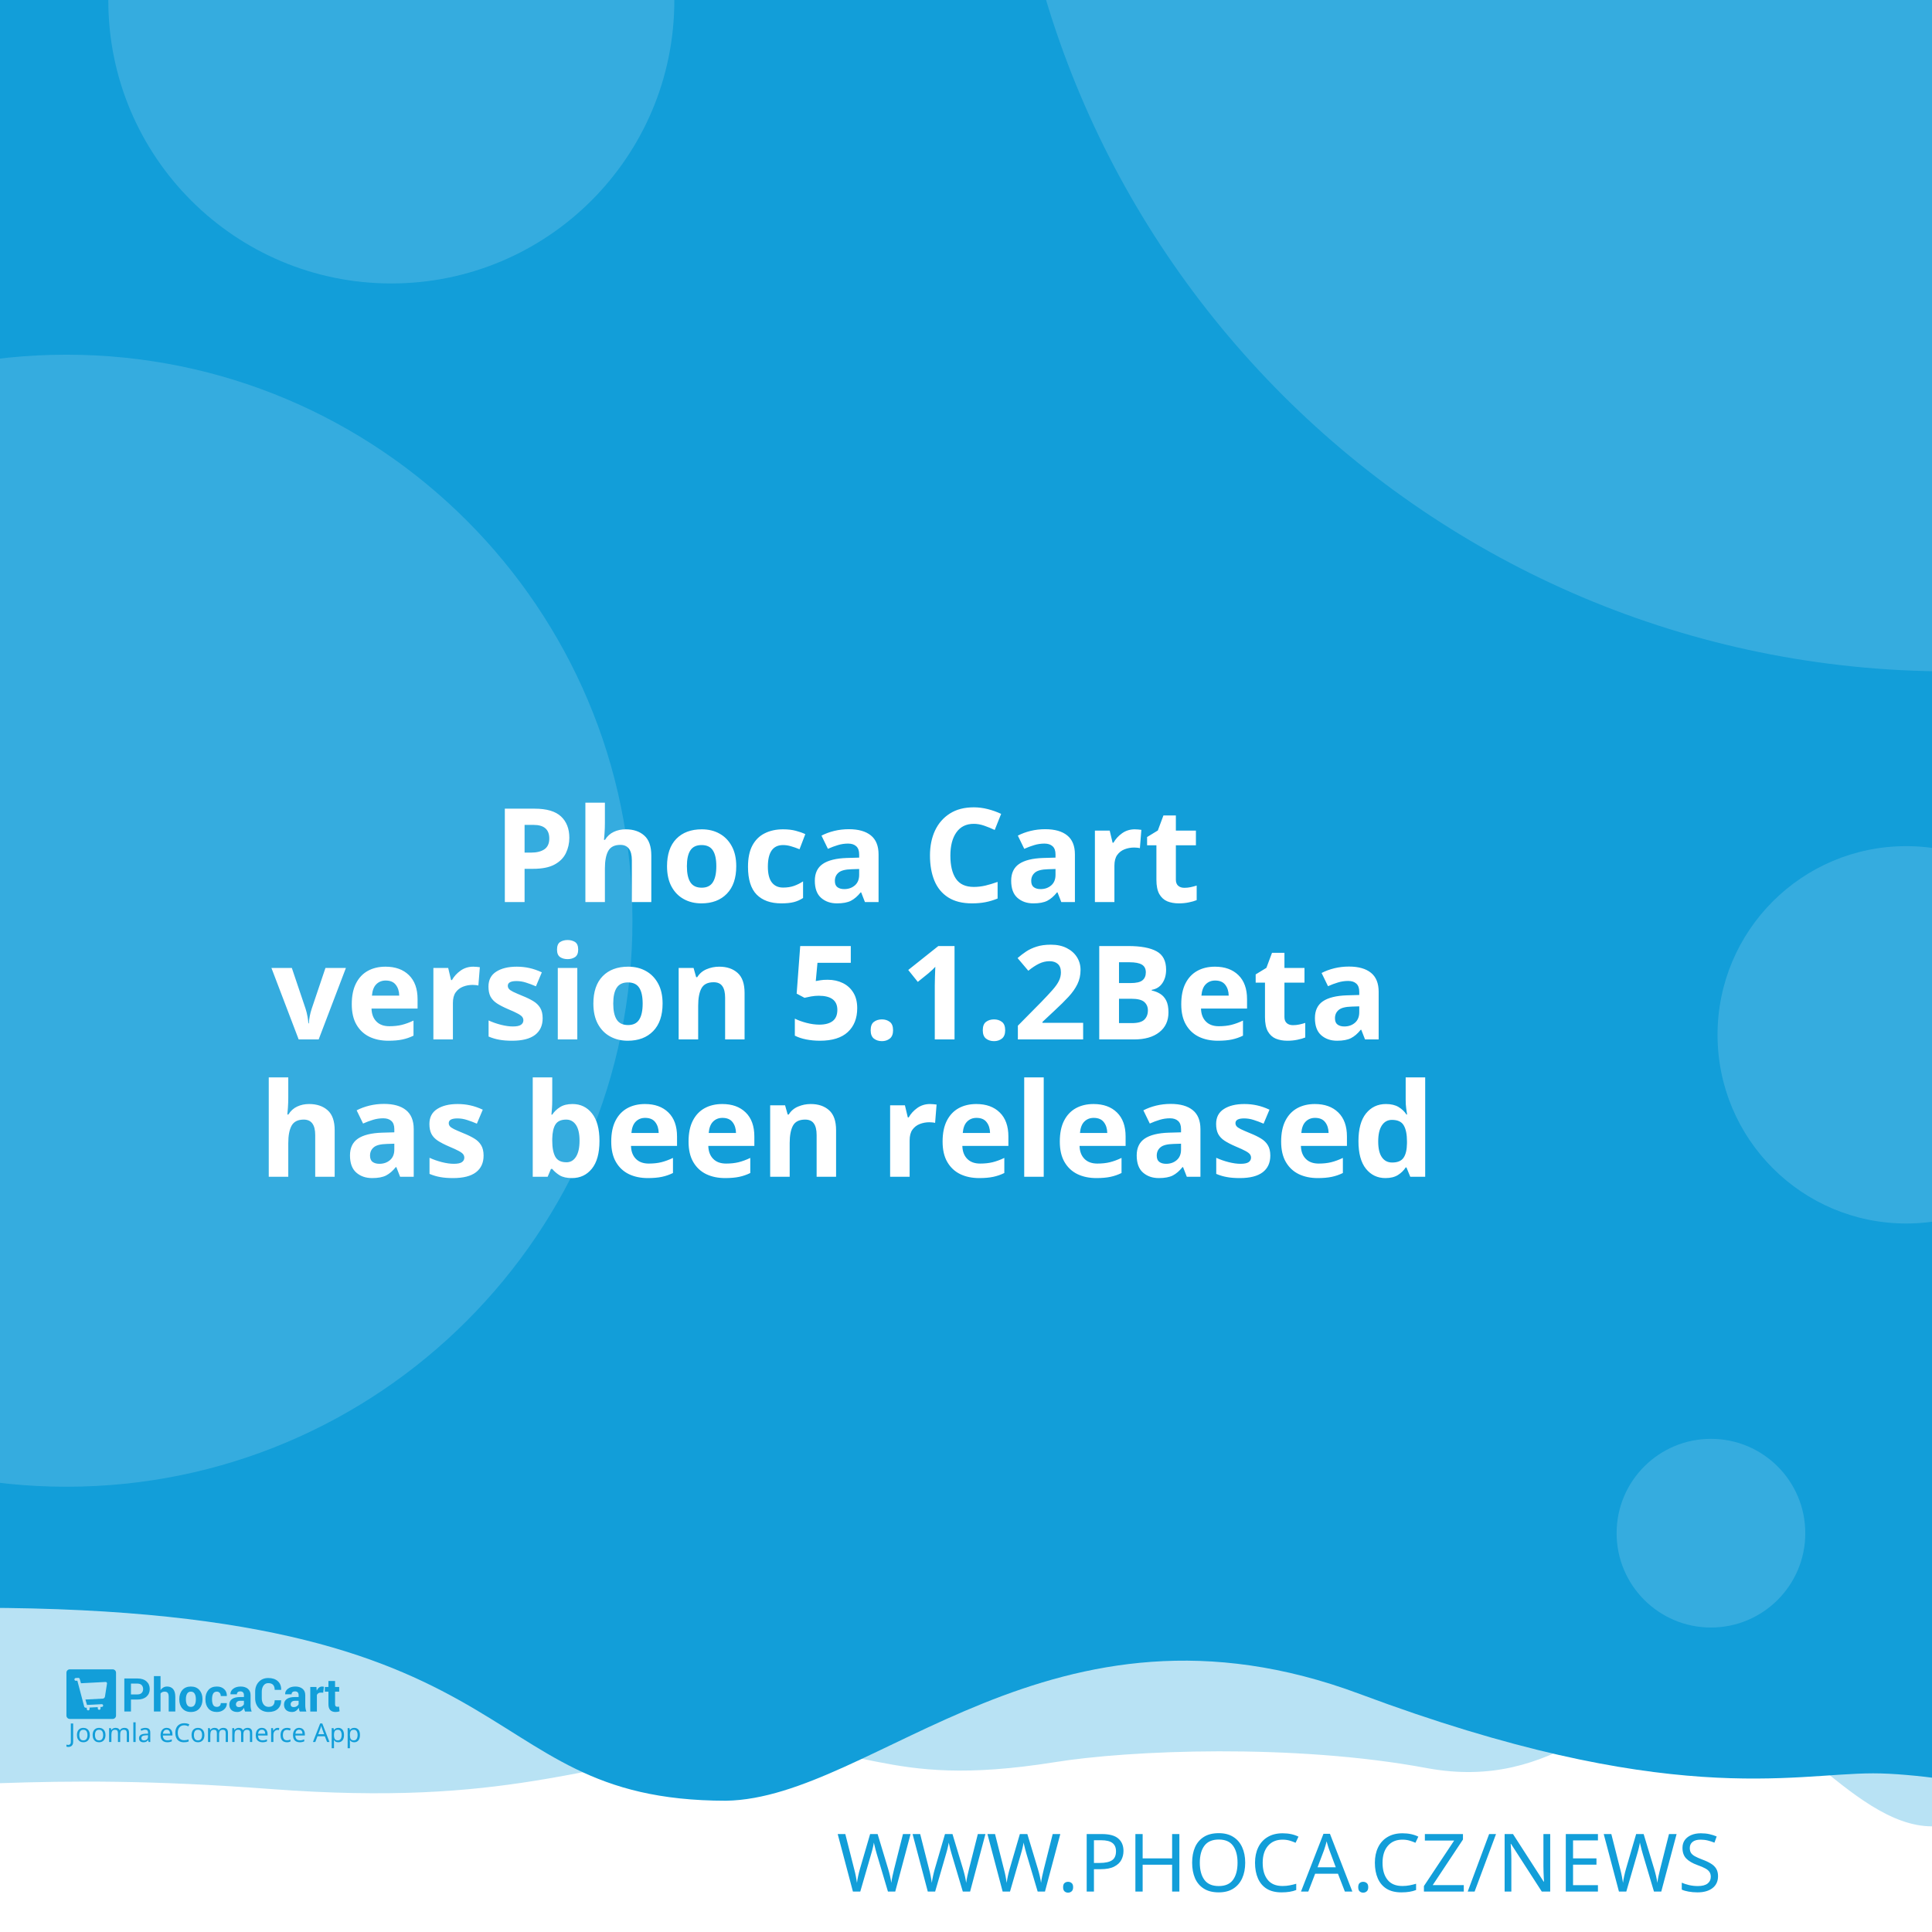
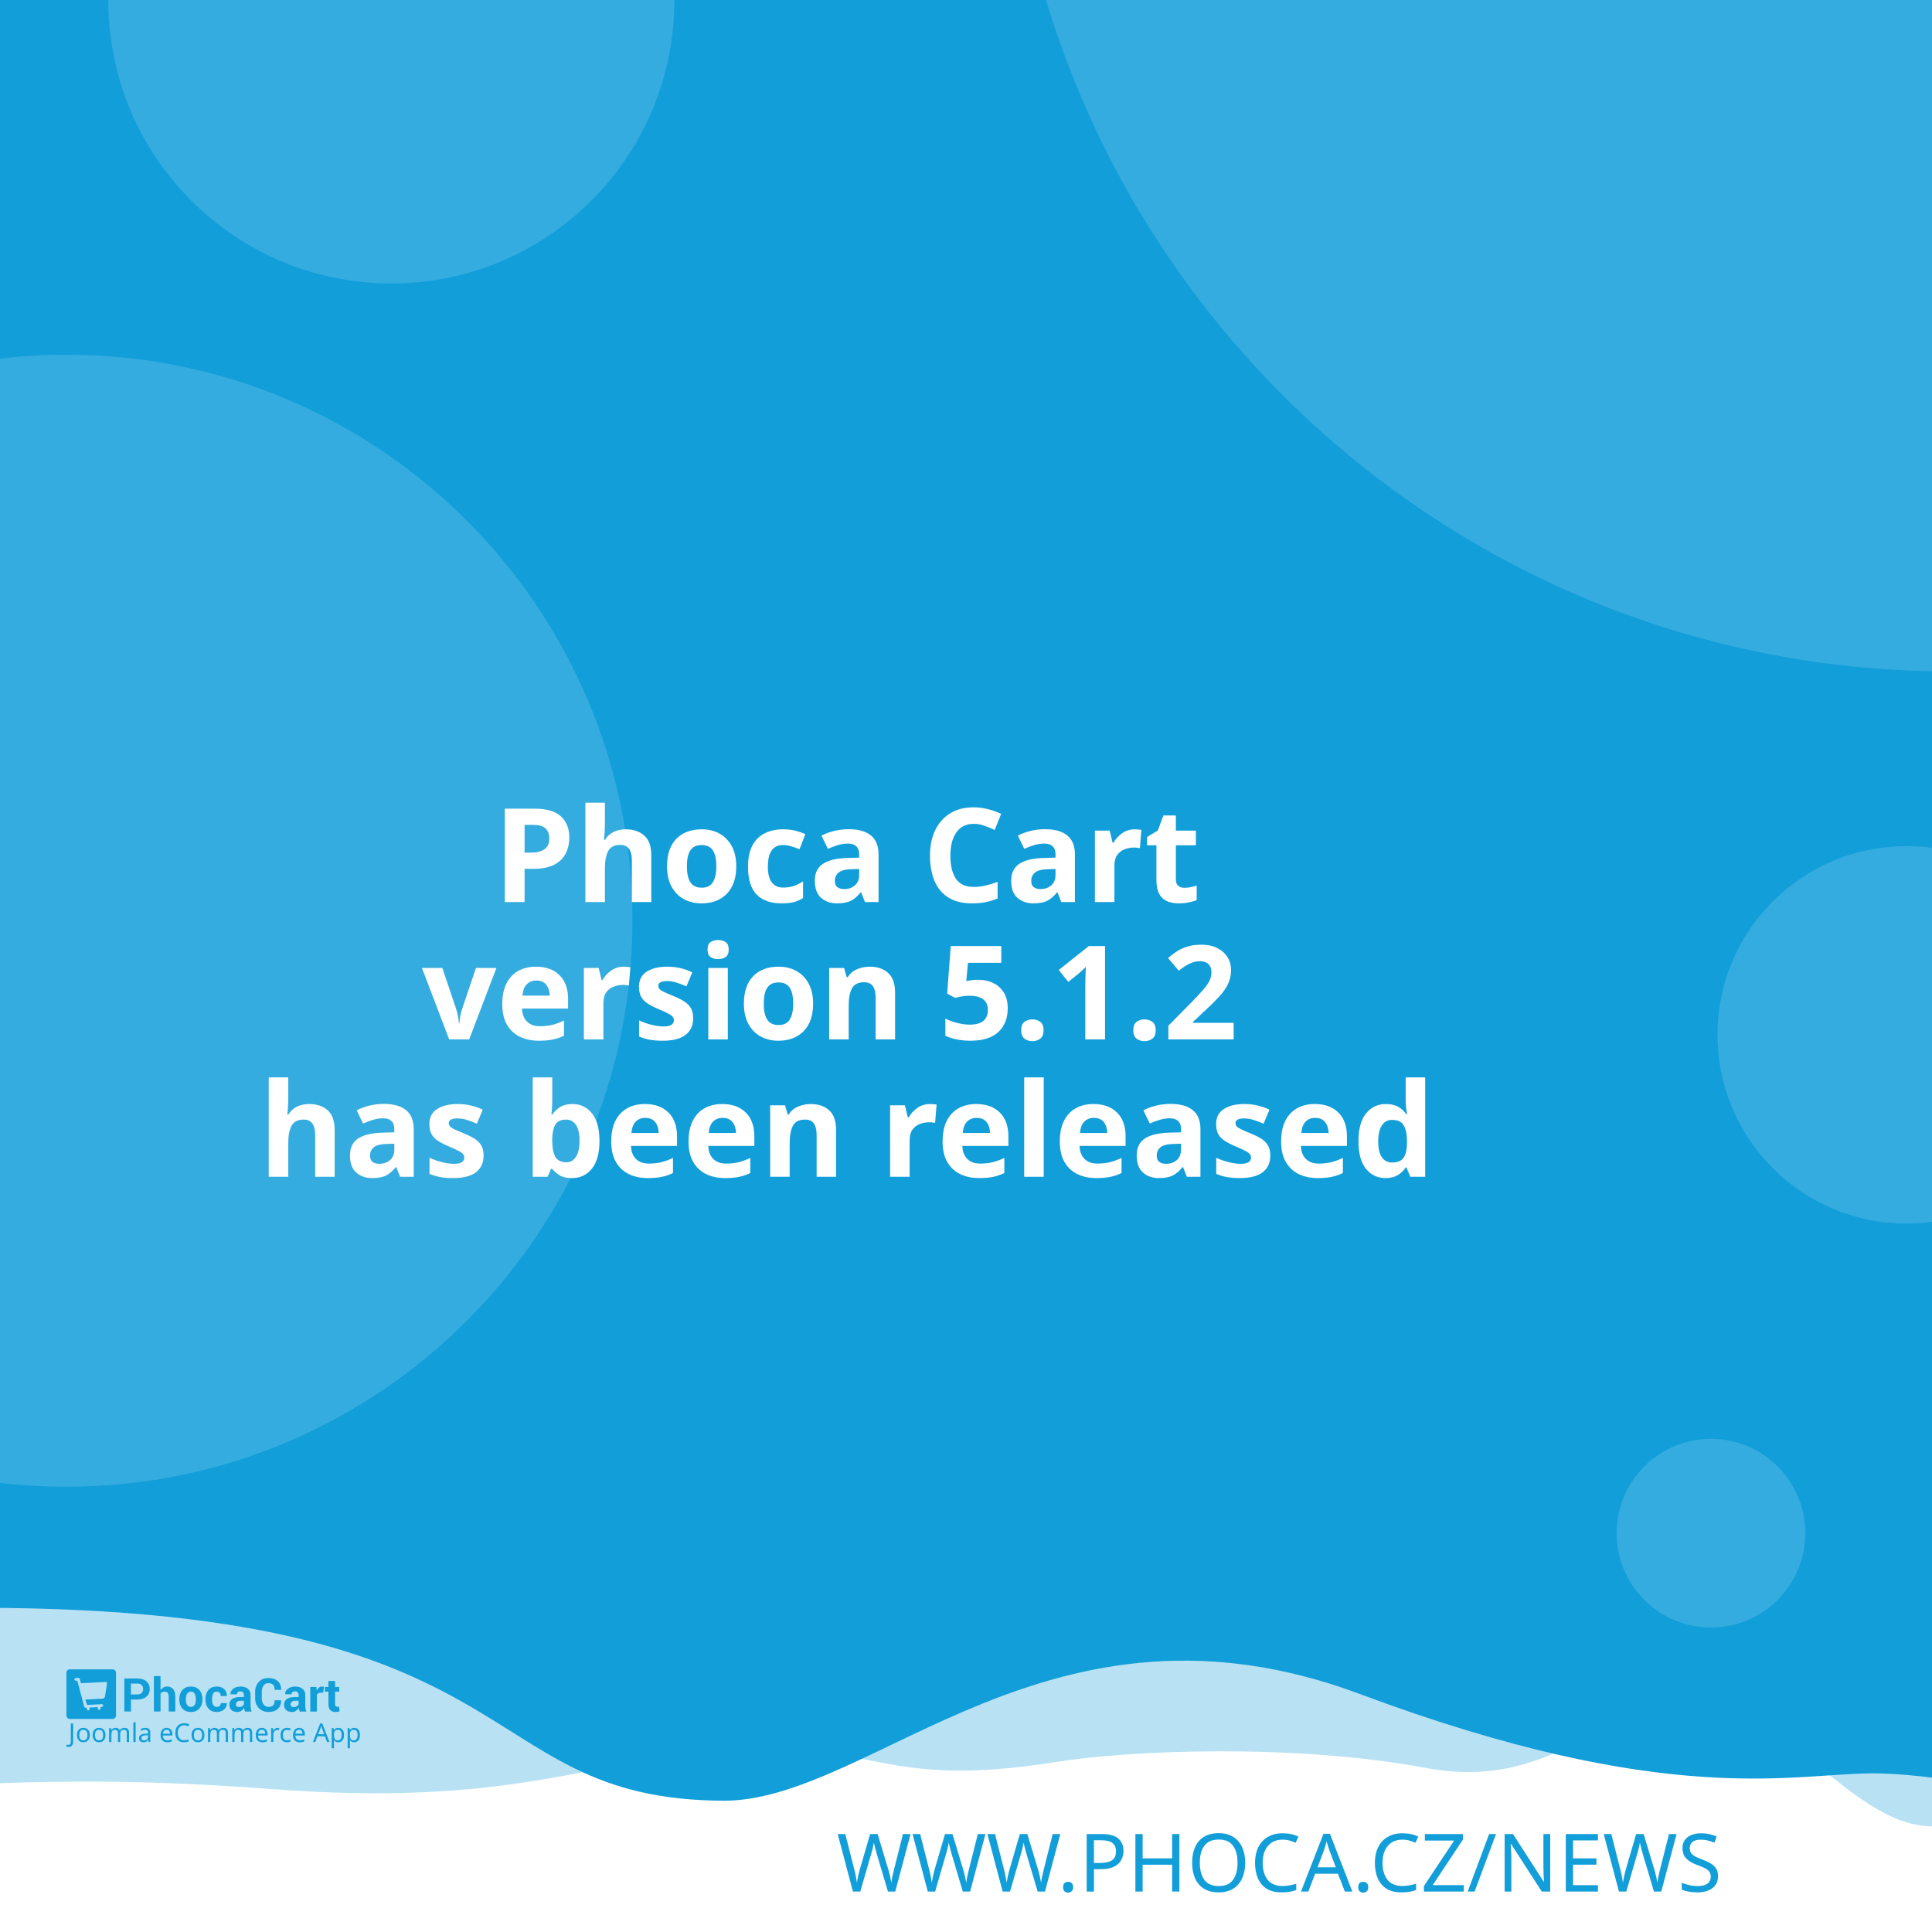
<svg xmlns="http://www.w3.org/2000/svg" width="512" height="512" viewBox="0 0 512 512" version="1.1" id="svg5">
  <defs id="defs2" />
  <g id="layer1">
    <path d="m -288.549,96.962 a 6.384,6.384 0 0 0 -6.384,6.384 v 81.087 a 6.384,6.384 0 0 0 6.384,6.384 h 81.083 a 6.384,6.384 0 0 0 6.384,-6.384 v -81.087 a 6.384,6.384 0 0 0 -6.384,-6.384 z m 16.084,16.188 c 0.591,-0.033 1.134,0.125 1.642,0.482 0.508,0.359 0.842,0.809 1.006,1.355 l 2.415,8.308 46.517,-2.44 c 0.829,-0.043 1.521,0.245 2.074,0.86 0.55,0.606 0.769,1.334 0.636,2.174 l -3.898,24.937 c -0.138,0.736 -0.57,1.497 -1.288,2.273 -0.719,0.787 -1.656,1.211 -2.797,1.272 l -32.861,1.721 3.038,10.253 27.775,-1.455 c 0.726,-0.04 1.351,0.178 1.887,0.648 0.523,0.483 0.803,1.086 0.844,1.812 0.038,0.726 -0.178,1.352 -0.648,1.887 -0.483,0.525 -1.086,0.806 -1.812,0.844 l -2.597,0.137 0.137,2.593 c 0.038,0.729 -0.178,1.356 -0.661,1.879 -0.472,0.535 -1.071,0.819 -1.8,0.856 -0.726,0.038 -1.353,-0.178 -1.879,-0.661 -0.535,-0.472 -0.814,-1.073 -0.852,-1.8 l -0.137,-2.593 -15.573,0.81 0.133,2.597 c 0.038,0.729 -0.176,1.356 -0.648,1.879 -0.483,0.535 -1.086,0.818 -1.812,0.856 -0.726,0.04 -1.352,-0.178 -1.887,-0.661 -0.525,-0.472 -0.806,-1.073 -0.844,-1.8 l -0.137,-2.597 -1.608,0.083 c -0.623,0.033 -1.193,-0.112 -1.721,-0.428 -0.515,-0.317 -0.883,-0.632 -1.11,-0.931 l -0.287,-0.507 -13.05,-49.343 -2.805,0.146 c -0.696,0.038 -1.312,-0.181 -1.858,-0.661 -0.545,-0.472 -0.835,-1.069 -0.873,-1.795 -0.038,-0.729 0.186,-1.353 0.682,-1.879 0.493,-0.535 1.083,-0.818 1.779,-0.856 z" style="fill:#ffffff;stroke-width:1;paint-order:stroke fill markers" id="path400" />
    <rect style="opacity:1;fill:#ffffff;stroke-width:5;stroke-linejoin:round;paint-order:stroke fill markers" id="rect723" width="512" height="512" x="0" y="0" />
    <path id="rect4460" style="opacity:0.3;fill:#129ed9;fill-opacity:1;stroke-width:5;stroke-linejoin:round;paint-order:stroke fill markers" d="M -256,4 H 768 v 480 c 0,0 -42.667,-10 -64,-10 -21.333,0 -42.408,10 -64,10 -21.592,0 -42.667,-10 -64,-10 -21.333,0 -42.408,10 -64,10 -21.592,0 -41.887,-34.701 -63.221,-34.701 -21.333,0 -35.645,25.795 -70.761,19.246 -35.116,-6.549 -78.862,-4.741 -98.515,-1.547 -47.289,7.533 -49.247,-6.724 -87.369,-3.311 -38.122,3.413 -56.921,15.193 -120.307,10.429 -63.387,-4.764 -84.091,0.698 -135.827,-0.116 -21.333,0 -42.408,10 -64,10 -21.592,0 -42.667,-10 -64,-10 -21.333,0 -64,10 -64,10 z" />
    <path id="rect4460-5" style="fill:#129ed9;fill-opacity:1;stroke-width:5;stroke-linejoin:round;paint-order:stroke fill markers" d="M -316,4.9999998e-7 H 708 V 480 c 0,0 -42.667,-10 -64,-10 -21.333,0 -42.408,10 -64,10 -21.592,0 -62.256,-10.048 -83.59,-10.048 -21.333,0 -54.449,9.448 -136.059,-21.03 -81.61,-30.478 -128.583,27.669 -167.971,28.291 -70.795,-0.042 -47.303,-54.288 -212.561,-50.983 C -185.439,429.534 -38.408,480 -60,480 c -21.592,0 -42.667,-10 -64,-10 -21.333,0 -42.408,10 -64,10 -21.592,0 -42.667,-10 -64,-10 -21.333,0 -64,10 -64,10 z" />
    <text xml:space="preserve" style="font-style:normal;font-weight:normal;font-size:21.333px;line-height:1.25;font-family:sans-serif;fill:#129ed9;fill-opacity:1;stroke:none" x="484.042" y="501.277" id="text2910-3-7">
      <tspan id="tspan2908-6-5" x="484.042" y="501.277" style="font-style:normal;font-variant:normal;font-weight:300;font-stretch:normal;font-size:21.333px;font-family:Montserrat;-inkscape-font-specification:'Montserrat Light';text-align:end;text-anchor:end;fill:#129ed9;fill-opacity:1">WWW.PHOCA.CZ/NEWS</tspan>
    </text>
    <text xml:space="preserve" style="font-style:normal;font-variant:normal;font-weight:600;font-stretch:normal;font-size:34.667px;line-height:1.05;font-family:Rubik;-inkscape-font-specification:'Rubik Semi-Bold';fill:#ffffff;fill-opacity:1;stroke:none" x="256" y="165" id="text11252">
      <tspan x="256" y="165" id="tspan403" style="text-align:center;text-anchor:middle" />
      <tspan x="256" y="202.659" style="font-size:34.667px;text-align:center;text-anchor:middle" id="tspan442" />
      <tspan x="256" y="239.059" style="font-size:34.667px;text-align:center;text-anchor:middle" id="tspan444">Phoca Cart</tspan>
-       <tspan x="256" y="275.459" id="tspan1992" style="font-size:34.667px;text-align:center;text-anchor:middle">version 5.1.2Beta
+       <tspan x="256" y="275.459" id="tspan1992" style="font-size:34.667px;text-align:center;text-anchor:middle">version 5.1.2
</tspan>
      <tspan x="256" y="311.859" id="tspan2906" style="font-size:34.667px;text-align:center;text-anchor:middle">has been released</tspan>
      <tspan x="256" y="348.259" id="tspan1994" style="font-size:34.667px" />
    </text>
    <circle style="opacity:0.15;fill:#ffffff;fill-opacity:1;stroke-width:5;stroke-linejoin:round;paint-order:stroke fill markers" id="path8376" cx="516.67" cy="-72.081" r="250" />
    <circle style="opacity:0.15;fill:#ffffff;fill-opacity:1;stroke-width:5;stroke-linejoin:round;paint-order:stroke fill markers" id="path8376-9" cx="17.604" cy="244" r="150" />
    <circle style="opacity:0.15;fill:#ffffff;fill-opacity:1;stroke-width:5;stroke-linejoin:round;paint-order:stroke fill markers" id="path8376-6" cx="103.704" cy="0.117" r="75" />
    <circle style="opacity:0.15;fill:#ffffff;fill-opacity:1;stroke-width:5;stroke-linejoin:round;paint-order:stroke fill markers" id="path8376-6-2" cx="505.168" cy="274.238" r="50" />
    <g id="g8950" transform="matrix(0.298069,0,0,0.298069,107.3348,335.2596)" style="fill:#129ed9;fill-opacity:1;stroke-width:3.355">
      <g id="g895" transform="translate(-301.0409,359.4151)" style="fill:#129ed9;fill-opacity:1;stroke-width:3.355">
        <g transform="matrix(1.3333,0,0,-1.3333,-75.59,850.15)" fill="#ffffff" image-rendering="optimizeQuality" id="g280" style="clip-rule:evenodd;fill:#129ed9;fill-opacity:1;stroke-width:8.934;shape-rendering:geometricPrecision">
          <path d="m 99.728,617.49 v -7.994 h -4.423 v 22.031 h 8.784 c 2.532,0 4.527,-0.646 5.979,-1.937 1.452,-1.291 2.181,-2.99 2.181,-5.097 0,-2.107 -0.729,-3.801 -2.181,-5.082 -1.452,-1.281 -3.446,-1.921 -5.979,-1.921 z m 0,3.408 h 4.361 c 1.23,0 2.165,0.336 2.801,1.002 0.635,0.671 0.951,1.523 0.951,2.561 0,1.059 -0.315,1.932 -0.946,2.623 -0.63,0.687 -1.566,1.033 -2.806,1.033 H 99.728 Z" id="path262" style="fill:#129ed9;fill-opacity:1;stroke-width:3.355" />
          <path d="m 119.45,623.79 c 0.517,0.749 1.147,1.327 1.891,1.746 0.749,0.418 1.576,0.63 2.485,0.63 1.705,0 3.043,-0.568 4.02,-1.704 0.971,-1.131 1.457,-2.887 1.457,-5.252 v -9.714 h -4.418 v 9.76 c 0,1.276 -0.227,2.174 -0.677,2.706 -0.445,0.532 -1.116,0.795 -2.005,0.795 -0.605,0 -1.137,-0.108 -1.602,-0.325 -0.465,-0.217 -0.847,-0.522 -1.152,-0.919 v -12.017 h -4.418 v 23.611 h 4.418 z" id="path264" style="fill:#129ed9;fill-opacity:1;stroke-width:3.355" />
          <path d="m 131.96,617.83 c 0,2.438 0.682,4.436 2.046,5.996 1.359,1.554 3.25,2.334 5.663,2.334 2.418,0 4.315,-0.774 5.689,-2.329 1.375,-1.549 2.062,-3.553 2.062,-6.001 v -0.32 c 0,-2.458 -0.687,-4.462 -2.051,-6.011 -1.369,-1.544 -3.261,-2.319 -5.674,-2.319 -2.418,0 -4.315,0.775 -5.684,2.319 -1.364,1.549 -2.051,3.553 -2.051,6.011 z m 4.408,-0.31 c 0,-1.487 0.264,-2.68 0.785,-3.584 0.527,-0.899 1.375,-1.348 2.542,-1.348 1.142,0 1.979,0.454 2.506,1.358 0.532,0.904 0.796,2.097 0.796,3.574 v 0.315 c 0,1.446 -0.269,2.629 -0.801,3.542 -0.537,0.914 -1.38,1.374 -2.527,1.374 -1.142,0 -1.979,-0.46 -2.506,-1.379 -0.532,-0.919 -0.796,-2.102 -0.796,-3.537 z" id="path266" style="fill:#129ed9;fill-opacity:1;stroke-width:3.355" />
          <path d="m 157.01,612.59 c 0.79,0 1.421,0.227 1.891,0.682 0.475,0.454 0.713,1.064 0.713,1.828 h 4.015 l 0.041,-0.093 c 0.041,-1.653 -0.579,-3.037 -1.871,-4.152 -1.287,-1.116 -2.883,-1.673 -4.79,-1.673 -2.439,0 -4.325,0.769 -5.648,2.314 -1.318,1.544 -1.979,3.522 -1.979,5.944 v 0.449 c 0,2.412 0.656,4.395 1.974,5.944 1.317,1.554 3.198,2.329 5.638,2.329 2.02,0 3.648,-0.573 4.883,-1.725 1.235,-1.151 1.835,-2.664 1.793,-4.539 l -0.031,-0.088 h -4.026 c 0,0.842 -0.233,1.544 -0.698,2.107 -0.46,0.558 -1.101,0.837 -1.922,0.837 -1.168,0 -1.995,-0.454 -2.475,-1.358 -0.476,-0.904 -0.718,-2.071 -0.718,-3.496 v -0.454 c 0,-1.456 0.243,-2.628 0.718,-3.522 0.48,-0.888 1.312,-1.332 2.491,-1.332" id="path268" style="fill:#129ed9;fill-opacity:1;stroke-width:3.355" />
          <path d="m 175.8,609.49 c -0.165,0.372 -0.305,0.764 -0.419,1.183 -0.119,0.413 -0.202,0.837 -0.248,1.27 -0.455,-0.8 -1.054,-1.456 -1.798,-1.978 -0.739,-0.521 -1.628,-0.785 -2.656,-0.785 -1.715,0 -3.038,0.439 -3.963,1.322 -0.93,0.883 -1.395,2.086 -1.395,3.604 0,1.606 0.62,2.845 1.855,3.729 1.235,0.883 3.038,1.322 5.41,1.322 h 2.47 v 1.301 c 0,0.785 -0.207,1.394 -0.62,1.828 -0.413,0.434 -1.023,0.651 -1.834,0.651 -0.713,0 -1.266,-0.175 -1.653,-0.522 -0.393,-0.346 -0.584,-0.826 -0.584,-1.446 l -4.268,0.016 -0.016,0.093 c -0.072,1.379 0.527,2.572 1.798,3.579 1.271,1.002 2.946,1.503 5.013,1.503 1.958,0 3.545,-0.496 4.769,-1.492 1.22,-0.992 1.829,-2.406 1.829,-4.24 v -6.76 c 0,-0.769 0.062,-1.492 0.176,-2.164 0.119,-0.676 0.299,-1.348 0.553,-2.014 z m -4.046,2.943 c 0.78,0 1.468,0.191 2.077,0.574 0.605,0.382 1.013,0.826 1.225,1.332 v 2.308 h -2.47 c -0.935,0 -1.648,-0.232 -2.134,-0.702 -0.481,-0.47 -0.724,-1.033 -0.724,-1.699 0,-0.542 0.181,-0.981 0.542,-1.312 0.367,-0.336 0.858,-0.501 1.483,-0.501" id="path270" style="fill:#129ed9;fill-opacity:1;stroke-width:3.355" />
          <path d="m 199.84,617.01 0.031,-0.088 c 0.041,-2.37 -0.682,-4.25 -2.17,-5.645 -1.488,-1.394 -3.555,-2.091 -6.201,-2.091 -2.656,0 -4.811,0.852 -6.464,2.556 -1.653,1.704 -2.486,3.894 -2.486,6.579 v 4.369 c 0,2.67 0.812,4.86 2.424,6.574 1.617,1.715 3.715,2.572 6.299,2.572 2.723,0 4.852,-0.697 6.386,-2.097 1.535,-1.399 2.284,-3.305 2.243,-5.717 l -0.031,-0.088 h -4.299 c 0,1.451 -0.346,2.561 -1.044,3.336 -0.698,0.769 -1.783,1.157 -3.255,1.157 -1.323,0 -2.372,-0.537 -3.147,-1.606 -0.78,-1.074 -1.168,-2.438 -1.168,-4.1 v -4.39 c 0,-1.683 0.408,-3.057 1.225,-4.131 0.822,-1.069 1.922,-1.606 3.317,-1.606 1.38,0 2.403,0.372 3.064,1.11 0.661,0.744 0.992,1.844 0.992,3.305 z" id="path272" style="fill:#129ed9;fill-opacity:1;stroke-width:3.355" />
          <path d="m 212.27,609.49 c -0.165,0.372 -0.305,0.764 -0.419,1.183 -0.119,0.413 -0.202,0.837 -0.248,1.27 -0.455,-0.8 -1.054,-1.456 -1.798,-1.978 -0.739,-0.521 -1.628,-0.785 -2.656,-0.785 -1.716,0 -3.038,0.439 -3.963,1.322 -0.93,0.883 -1.395,2.086 -1.395,3.604 0,1.606 0.62,2.845 1.855,3.729 1.235,0.883 3.039,1.322 5.41,1.322 h 2.47 v 1.301 c 0,0.785 -0.207,1.394 -0.62,1.828 -0.413,0.434 -1.023,0.651 -1.834,0.651 -0.713,0 -1.266,-0.175 -1.654,-0.522 -0.393,-0.346 -0.584,-0.826 -0.584,-1.446 l -4.268,0.016 -0.016,0.093 c -0.072,1.379 0.527,2.572 1.798,3.579 1.271,1.002 2.945,1.503 5.013,1.503 1.958,0 3.545,-0.496 4.769,-1.492 1.22,-0.992 1.829,-2.406 1.829,-4.24 v -6.76 c 0,-0.769 0.062,-1.492 0.176,-2.164 0.119,-0.676 0.3,-1.348 0.553,-2.014 z m -4.046,2.943 c 0.78,0 1.468,0.191 2.077,0.574 0.605,0.382 1.013,0.826 1.224,1.332 v 2.308 h -2.47 c -0.935,0 -1.649,-0.232 -2.134,-0.702 -0.481,-0.47 -0.723,-1.033 -0.723,-1.699 0,-0.542 0.181,-0.981 0.542,-1.312 0.367,-0.336 0.858,-0.501 1.483,-0.501" id="path274" style="fill:#129ed9;fill-opacity:1;stroke-width:3.355" />
          <path d="m 227.92,622.06 -1.617,0.046 c -0.656,0 -1.199,-0.134 -1.623,-0.408 -0.423,-0.274 -0.744,-0.656 -0.966,-1.152 v -11.052 h -4.408 v 16.36 h 4.103 l 0.196,-2.422 c 0.382,0.857 0.883,1.528 1.494,2.009 0.61,0.48 1.312,0.723 2.108,0.723 0.223,0 0.429,-0.015 0.615,-0.052 0.186,-0.036 0.377,-0.077 0.568,-0.129 z" id="path276" style="fill:#129ed9;fill-opacity:1;stroke-width:3.355" />
          <path d="m 235.83,629.86 v -4.007 h 2.754 v -3.099 H 235.83 v -8.33 c 0,-0.635 0.129,-1.09 0.393,-1.363 0.263,-0.274 0.615,-0.408 1.059,-0.408 0.232,0 0.434,0.01 0.599,0.036 0.166,0.026 0.362,0.072 0.579,0.129 l 0.383,-3.181 c -0.445,-0.155 -0.878,-0.268 -1.302,-0.341 -0.424,-0.078 -0.884,-0.114 -1.38,-0.114 -1.524,0 -2.697,0.418 -3.519,1.255 -0.822,0.837 -1.235,2.159 -1.235,3.977 v 8.34 h -2.392 v 3.099 h 2.392 v 4.007 z" id="path278" style="fill:#129ed9;fill-opacity:1;stroke-width:3.355" />
        </g>
        <g fill="#ffffff" fill-rule="evenodd" image-rendering="optimizeQuality" stroke-width="1.934" aria-label="Joomla eCommerce App" id="g318" style="clip-rule:evenodd;fill:#129ed9;fill-opacity:1;shape-rendering:geometricPrecision">
          <path d="M 1.704,69 Q 1.151,69 0.736,68.908 0.321,68.839 -0.002,68.7 v -1.752 q 0.369,0.092 0.784,0.161 0.415,0.069 0.876,0.069 0.576,0 1.083,-0.231 0.53,-0.231 0.853,-0.807 0.323,-0.576 0.323,-1.614 v -16.368 h 2.075 v 16.206 q 0,2.374 -1.176,3.504 -1.176,1.13 -3.112,1.13 z" id="path282" style="fill:#129ed9;fill-opacity:1;stroke-width:1.934" />
          <path d="m 20.792,58.419 q 0,3.066 -1.568,4.749 -1.545,1.683 -4.196,1.683 -1.637,0 -2.928,-0.738 -1.268,-0.761 -2.006,-2.19 -0.738,-1.452 -0.738,-3.504 0,-3.066 1.545,-4.726 1.545,-1.66 4.196,-1.66 1.683,0 2.951,0.761 1.291,0.738 2.006,2.167 0.738,1.406 0.738,3.458 z m -9.336,0 q 0,2.19 0.853,3.481 0.876,1.268 2.766,1.268 1.867,0 2.743,-1.268 0.876,-1.291 0.876,-3.481 0,-2.19 -0.876,-3.435 -0.876,-1.245 -2.766,-1.245 -1.89,0 -2.743,1.245 -0.853,1.245 -0.853,3.435 z" id="path284" style="fill:#129ed9;fill-opacity:1;stroke-width:1.934" />
          <path d="m 34.739,58.419 q 0,3.066 -1.568,4.749 -1.545,1.683 -4.196,1.683 -1.637,0 -2.928,-0.738 -1.268,-0.761 -2.006,-2.19 -0.738,-1.452 -0.738,-3.504 0,-3.066 1.545,-4.726 1.545,-1.66 4.196,-1.66 1.683,0 2.951,0.761 1.291,0.738 2.006,2.167 0.738,1.406 0.738,3.458 z m -9.336,0 q 0,2.19 0.853,3.481 0.876,1.268 2.766,1.268 1.867,0 2.743,-1.268 0.876,-1.291 0.876,-3.481 0,-2.19 -0.876,-3.435 -0.876,-1.245 -2.766,-1.245 -1.89,0 -2.743,1.245 -0.853,1.245 -0.853,3.435 z" id="path286" style="fill:#129ed9;fill-opacity:1;stroke-width:1.934" />
          <path d="m 51.499,52.033 q 2.098,0 3.135,1.083 1.037,1.06 1.037,3.458 V 64.62 H 53.666 v -7.953 q 0,-2.928 -2.513,-2.928 -1.798,0 -2.582,1.037 -0.761,1.037 -0.761,3.02 V 64.62 h -2.006 v -7.953 q 0,-2.928 -2.536,-2.928 -1.867,0 -2.582,1.153 -0.715,1.153 -0.715,3.32 v 6.409 h -2.029 v -12.356 h 1.637 l 0.3,1.683 h 0.115 q 0.576,-0.968 1.545,-1.429 0.991,-0.484 2.098,-0.484 2.905,0 3.781,2.075 h 0.115 q 0.622,-1.06 1.683,-1.568 1.083,-0.507 2.282,-0.507 z" id="path288" style="fill:#129ed9;fill-opacity:1;stroke-width:1.934" />
          <path d="M 61.527,64.62 H 59.498 V 47.1 h 2.029 z" id="path290" style="fill:#129ed9;fill-opacity:1;stroke-width:1.934" />
          <path d="m 70.126,52.056 q 2.259,0 3.343,0.991 1.083,0.991 1.083,3.158 v 8.414 h -1.475 l -0.392,-1.752 h -0.092 q -0.807,1.014 -1.706,1.498 -0.876,0.484 -2.444,0.484 -1.683,0 -2.789,-0.876 -1.107,-0.899 -1.107,-2.789 0,-1.844 1.452,-2.836 1.452,-1.014 4.472,-1.107 l 2.098,-0.069 v -0.738 q 0,-1.545 -0.669,-2.144 -0.669,-0.599 -1.89,-0.599 -0.968,0 -1.844,0.3 -0.876,0.277 -1.637,0.645 l -0.622,-1.522 q 0.807,-0.438 1.913,-0.738 1.107,-0.323 2.305,-0.323 z m 0.599,6.593 q -2.305,0.092 -3.204,0.738 -0.876,0.645 -0.876,1.821 0,1.037 0.622,1.522 0.645,0.484 1.637,0.484 1.568,0 2.605,-0.853 1.037,-0.876 1.037,-2.674 v -1.107 z" id="path292" style="fill:#129ed9;fill-opacity:1;stroke-width:1.934" />
          <path d="m 89.144,52.033 q 1.591,0 2.72,0.692 1.153,0.692 1.752,1.96 0.622,1.245 0.622,2.928 v 1.222 h -8.46 q 0.046,2.098 1.06,3.204 1.037,1.083 2.882,1.083 1.176,0 2.075,-0.207 0.922,-0.231 1.89,-0.645 v 1.775 q -0.945,0.415 -1.867,0.599 -0.922,0.207 -2.19,0.207 -1.752,0 -3.112,-0.715 -1.337,-0.715 -2.098,-2.121 -0.738,-1.429 -0.738,-3.481 0,-2.029 0.669,-3.481 0.692,-1.452 1.913,-2.236 1.245,-0.784 2.882,-0.784 z m -0.023,1.66 q -1.452,0 -2.305,0.945 -0.83,0.922 -0.991,2.582 h 6.293 q -0.023,-1.568 -0.738,-2.536 -0.715,-0.991 -2.259,-0.991 z" id="path294" style="fill:#129ed9;fill-opacity:1;stroke-width:1.934" />
          <path d="m 104.71,49.751 q -2.651,0 -4.173,1.775 -1.522,1.775 -1.522,4.864 0,3.066 1.406,4.864 1.429,1.775 4.265,1.775 1.083,0 2.052,-0.184 0.968,-0.184 1.89,-0.461 v 1.798 q -0.922,0.346 -1.913,0.507 -0.968,0.161 -2.328,0.161 -2.513,0 -4.196,-1.037 -1.683,-1.037 -2.536,-2.951 -0.83,-1.913 -0.83,-4.495 0,-2.49 0.899,-4.38 0.922,-1.913 2.697,-2.974 1.775,-1.083 4.311,-1.083 2.605,0 4.541,0.968 l -0.83,1.752 q -0.761,-0.346 -1.706,-0.622 -0.922,-0.277 -2.029,-0.277 z" id="path296" style="fill:#129ed9;fill-opacity:1;stroke-width:1.934" />
          <path d="m 122.69,58.419 q 0,3.066 -1.568,4.749 -1.545,1.683 -4.196,1.683 -1.637,0 -2.928,-0.738 -1.268,-0.761 -2.006,-2.19 -0.738,-1.452 -0.738,-3.504 0,-3.066 1.545,-4.726 1.545,-1.66 4.196,-1.66 1.683,0 2.951,0.761 1.291,0.738 2.006,2.167 0.738,1.406 0.738,3.458 z m -9.336,0 q 0,2.19 0.853,3.481 0.876,1.268 2.766,1.268 1.867,0 2.743,-1.268 0.876,-1.291 0.876,-3.481 0,-2.19 -0.876,-3.435 -0.876,-1.245 -2.766,-1.245 -1.89,0 -2.743,1.245 -0.853,1.245 -0.853,3.435 z" id="path298" style="fill:#129ed9;fill-opacity:1;stroke-width:1.934" />
          <path d="m 139.45,52.033 q 2.098,0 3.135,1.083 1.037,1.06 1.037,3.458 V 64.62 h -2.006 v -7.953 q 0,-2.928 -2.513,-2.928 -1.798,0 -2.582,1.037 -0.761,1.037 -0.761,3.02 V 64.62 h -2.006 v -7.953 q 0,-2.928 -2.536,-2.928 -1.867,0 -2.582,1.153 -0.715,1.153 -0.715,3.32 v 6.409 h -2.029 v -12.356 h 1.637 l 0.3,1.683 h 0.115 q 0.576,-0.968 1.545,-1.429 0.991,-0.484 2.098,-0.484 2.905,0 3.781,2.075 h 0.115 q 0.622,-1.06 1.683,-1.568 1.083,-0.507 2.282,-0.507 z" id="path300" style="fill:#129ed9;fill-opacity:1;stroke-width:1.934" />
          <path d="m 161,52.033 q 2.098,0 3.135,1.083 1.037,1.06 1.037,3.458 V 64.62 h -2.006 v -7.953 q 0,-2.928 -2.513,-2.928 -1.798,0 -2.582,1.037 -0.761,1.037 -0.761,3.02 V 64.62 h -2.006 v -7.953 q 0,-2.928 -2.536,-2.928 -1.867,0 -2.582,1.153 -0.715,1.153 -0.715,3.32 v 6.409 h -2.029 v -12.356 h 1.637 l 0.3,1.683 h 0.115 q 0.576,-0.968 1.545,-1.429 0.991,-0.484 2.098,-0.484 2.905,0 3.781,2.075 h 0.115 q 0.622,-1.06 1.683,-1.568 1.083,-0.507 2.282,-0.507 z" id="path302" style="fill:#129ed9;fill-opacity:1;stroke-width:1.934" />
          <path d="m 173.77,52.033 q 1.591,0 2.72,0.692 1.153,0.692 1.752,1.96 0.622,1.245 0.622,2.928 v 1.222 h -8.46 q 0.046,2.098 1.06,3.204 1.037,1.083 2.882,1.083 1.176,0 2.075,-0.207 0.922,-0.231 1.89,-0.645 v 1.775 q -0.945,0.415 -1.867,0.599 -0.922,0.207 -2.19,0.207 -1.752,0 -3.112,-0.715 -1.337,-0.715 -2.098,-2.121 -0.738,-1.429 -0.738,-3.481 0,-2.029 0.669,-3.481 0.692,-1.452 1.913,-2.236 1.245,-0.784 2.882,-0.784 z m -0.023,1.66 q -1.452,0 -2.305,0.945 -0.83,0.922 -0.991,2.582 h 6.293 q -0.023,-1.568 -0.738,-2.536 -0.715,-0.991 -2.259,-0.991 z" id="path304" style="fill:#129ed9;fill-opacity:1;stroke-width:1.934" />
          <path d="m 187.76,52.033 q 0.346,0 0.738,0.046 0.415,0.023 0.715,0.092 l -0.254,1.867 q -0.3,-0.069 -0.669,-0.115 -0.346,-0.046 -0.669,-0.046 -0.945,0 -1.775,0.53 -0.83,0.507 -1.337,1.452 -0.484,0.922 -0.484,2.167 v 6.593 h -2.029 v -12.356 h 1.66 l 0.231,2.259 h 0.092 q 0.599,-1.014 1.545,-1.752 0.945,-0.738 2.236,-0.738 z" id="path306" style="fill:#129ed9;fill-opacity:1;stroke-width:1.934" />
          <path d="m 196.02,64.851 q -1.637,0 -2.928,-0.669 -1.268,-0.669 -2.006,-2.075 -0.715,-1.406 -0.715,-3.596 0,-2.282 0.761,-3.712 0.761,-1.429 2.052,-2.098 1.314,-0.669 2.974,-0.669 0.945,0 1.821,0.207 0.876,0.184 1.429,0.461 l -0.622,1.683 q -0.553,-0.207 -1.291,-0.392 -0.738,-0.184 -1.383,-0.184 -3.642,0 -3.642,4.68 0,2.236 0.876,3.435 0.899,1.176 2.651,1.176 1.014,0 1.775,-0.207 0.784,-0.207 1.429,-0.507 v 1.798 q -0.622,0.323 -1.383,0.484 -0.738,0.184 -1.798,0.184 z" id="path308" style="fill:#129ed9;fill-opacity:1;stroke-width:1.934" />
          <path d="m 206.9,52.033 q 1.591,0 2.72,0.692 1.153,0.692 1.752,1.96 0.622,1.245 0.622,2.928 v 1.222 h -8.46 q 0.046,2.098 1.06,3.204 1.037,1.083 2.882,1.083 1.176,0 2.075,-0.207 0.922,-0.231 1.89,-0.645 v 1.775 q -0.945,0.415 -1.867,0.599 -0.922,0.207 -2.19,0.207 -1.752,0 -3.112,-0.715 -1.337,-0.715 -2.098,-2.121 -0.738,-1.429 -0.738,-3.481 0,-2.029 0.669,-3.481 0.692,-1.452 1.913,-2.236 1.245,-0.784 2.882,-0.784 z m -0.023,1.66 q -1.452,0 -2.305,0.945 -0.83,0.922 -0.991,2.582 h 6.293 q -0.023,-1.568 -0.738,-2.536 -0.715,-0.991 -2.259,-0.991 z" id="path310" style="fill:#129ed9;fill-opacity:1;stroke-width:1.934" />
          <path d="m 231.73,64.62 -1.983,-5.095 h -6.524 l -1.96,5.095 h -2.098 l 6.432,-16.529 h 1.867 l 6.409,16.529 z m -4.449,-11.918 q -0.069,-0.184 -0.231,-0.669 -0.161,-0.484 -0.323,-0.991 -0.138,-0.53 -0.231,-0.807 -0.161,0.715 -0.369,1.406 -0.207,0.669 -0.346,1.06 l -1.867,4.979 h 5.21 z" id="path312" style="fill:#129ed9;fill-opacity:1;stroke-width:1.934" />
          <path d="m 241.73,52.033 q 2.282,0 3.665,1.591 1.406,1.591 1.406,4.795 0,3.158 -1.406,4.795 -1.383,1.637 -3.688,1.637 -1.429,0 -2.374,-0.53 -0.922,-0.553 -1.452,-1.268 h -0.138 q 0.046,0.392 0.092,0.991 0.046,0.599 0.046,1.037 v 5.072 h -2.029 v -17.889 h 1.66 l 0.277,1.683 h 0.092 q 0.553,-0.807 1.452,-1.36 0.899,-0.553 2.397,-0.553 z m -0.369,1.706 q -1.89,0 -2.674,1.06 -0.761,1.06 -0.807,3.227 v 0.392 q 0,2.282 0.738,3.527 0.761,1.222 2.789,1.222 1.13,0 1.844,-0.622 0.738,-0.622 1.083,-1.683 0.369,-1.083 0.369,-2.467 0,-2.121 -0.83,-3.389 -0.807,-1.268 -2.513,-1.268 z" id="path314" style="fill:#129ed9;fill-opacity:1;stroke-width:1.934" />
          <path d="m 255.91,52.033 q 2.282,0 3.665,1.591 1.406,1.591 1.406,4.795 0,3.158 -1.406,4.795 -1.383,1.637 -3.688,1.637 -1.429,0 -2.374,-0.53 -0.922,-0.553 -1.452,-1.268 h -0.138 q 0.046,0.392 0.092,0.991 0.046,0.599 0.046,1.037 v 5.072 h -2.029 v -17.889 h 1.66 l 0.277,1.683 h 0.092 q 0.553,-0.807 1.452,-1.36 0.899,-0.553 2.397,-0.553 z m -0.369,1.706 q -1.89,0 -2.674,1.06 -0.761,1.06 -0.807,3.227 v 0.392 q 0,2.282 0.738,3.527 0.761,1.222 2.789,1.222 1.13,0 1.844,-0.622 0.738,-0.622 1.083,-1.683 0.369,-1.083 0.369,-2.467 0,-2.121 -0.83,-3.389 -0.807,-1.268 -2.513,-1.268 z" id="path316" style="fill:#129ed9;fill-opacity:1;stroke-width:1.934" />
        </g>
        <path d="M 3,0 A 3,3 0 0 0 0,3 v 38.107 a 3,3 0 0 0 3,3 h 38.105 a 3,3 0 0 0 3,-3 V 3 a 3,3 0 0 0 -3,-3 z m 7.559,7.607 c 0.278,-0.015 0.533,0.059 0.771,0.227 0.239,0.169 0.396,0.38 0.473,0.637 l 1.135,3.904 21.861,-1.147 c 0.39,-0.02 0.715,0.115 0.975,0.404 0.259,0.285 0.361,0.627 0.299,1.022 l -1.832,11.719 c -0.065,0.346 -0.268,0.703 -0.605,1.068 -0.338,0.37 -0.778,0.569 -1.315,0.598 l -15.443,0.809 1.428,4.818 13.053,-0.684 c 0.341,-0.019 0.635,0.084 0.887,0.305 0.246,0.227 0.378,0.51 0.396,0.852 0.018,0.341 -0.084,0.635 -0.305,0.887 -0.227,0.247 -0.51,0.379 -0.852,0.396 l -1.221,0.064 0.064,1.219 c 0.018,0.343 -0.084,0.637 -0.311,0.883 -0.222,0.252 -0.503,0.385 -0.846,0.402 -0.341,0.018 -0.636,-0.084 -0.883,-0.311 -0.252,-0.222 -0.383,-0.504 -0.4,-0.846 l -0.064,-1.219 -7.318,0.381 0.062,1.221 c 0.018,0.343 -0.083,0.637 -0.305,0.883 -0.227,0.252 -0.51,0.384 -0.852,0.402 -0.341,0.019 -0.635,-0.084 -0.887,-0.311 -0.247,-0.222 -0.379,-0.504 -0.396,-0.846 l -0.064,-1.221 -0.756,0.039 c -0.293,0.015 -0.561,-0.052 -0.809,-0.201 -0.242,-0.149 -0.415,-0.297 -0.521,-0.438 l -0.135,-0.238 -6.133,-23.189 -1.318,0.068 C 8.066,10.184 7.776,10.082 7.52,9.856 7.263,9.634 7.127,9.354 7.11,9.012 7.092,8.67 7.197,8.377 7.43,8.13 7.661,7.878 7.939,7.745 8.266,7.727 Z" fill="#ffffff" style="fill:#129ed9;fill-opacity:1;stroke-width:8.934;paint-order:stroke fill markers" id="path334" />
      </g>
    </g>
    <circle style="opacity:0.15;fill:#ffffff;fill-opacity:1;stroke-width:5;stroke-linejoin:round;paint-order:stroke fill markers" id="path8376-6-2-1" cx="453.421" cy="406.309" r="25" />
  </g>
</svg>
